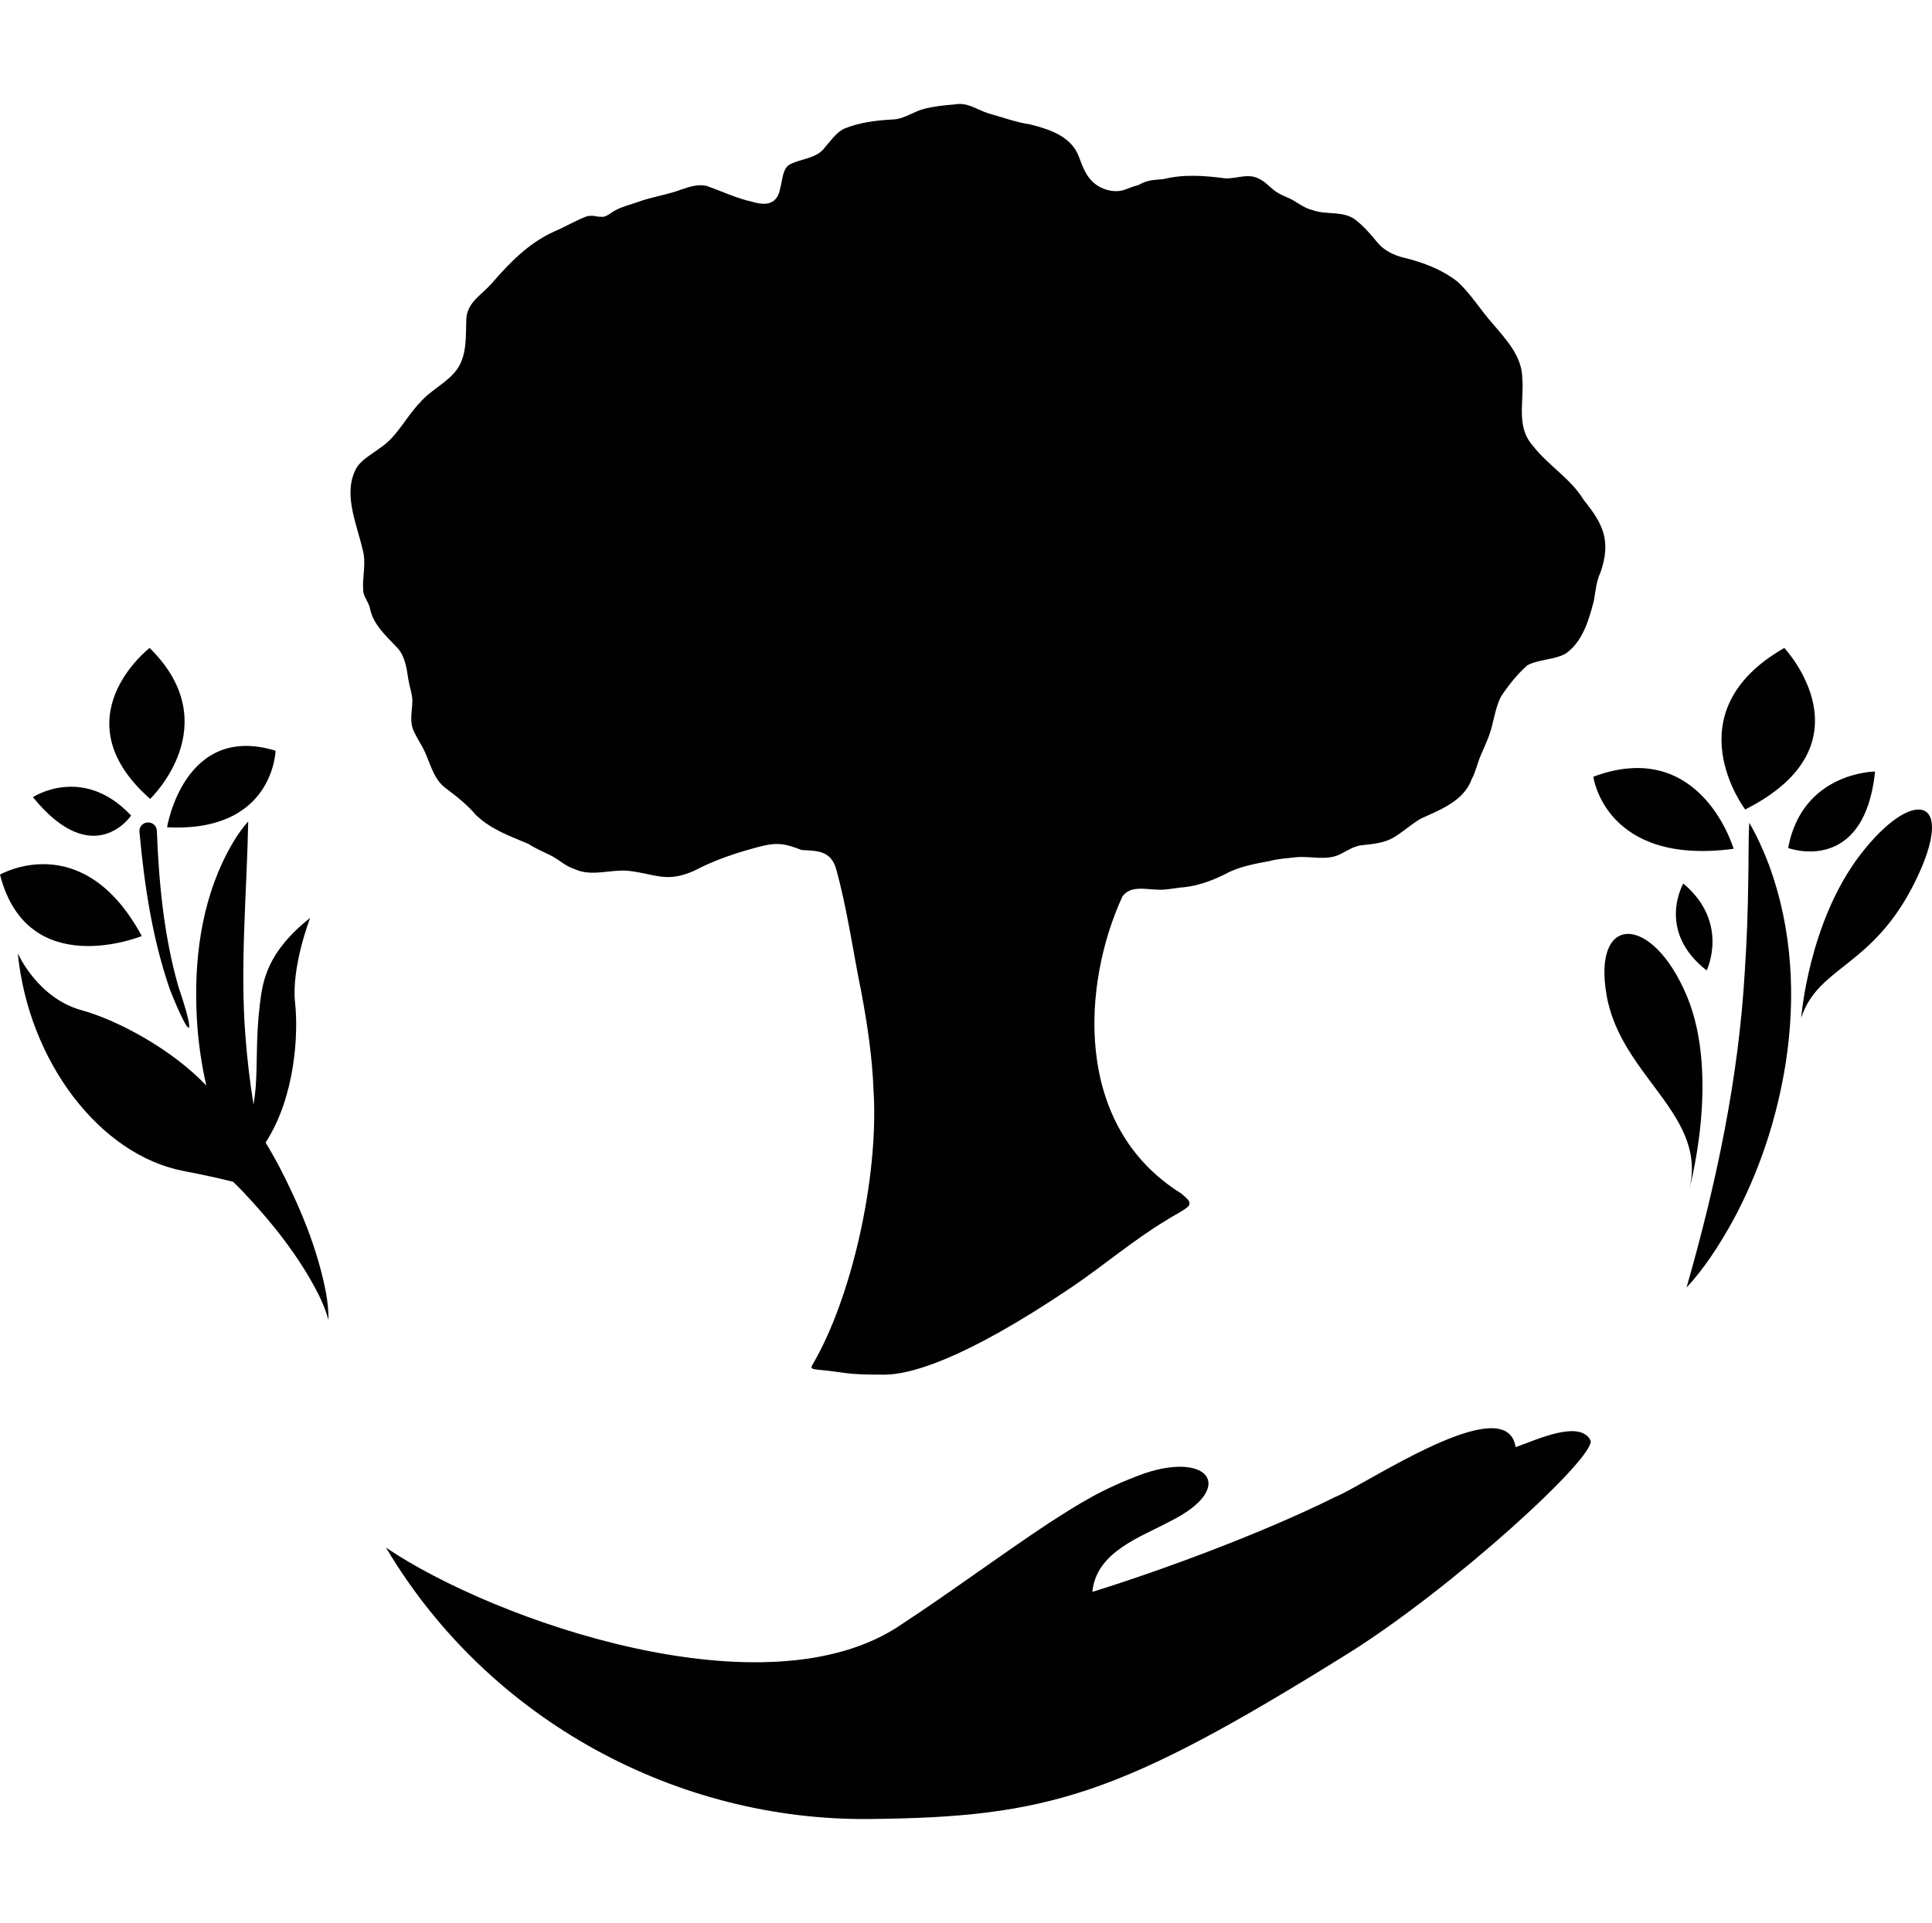
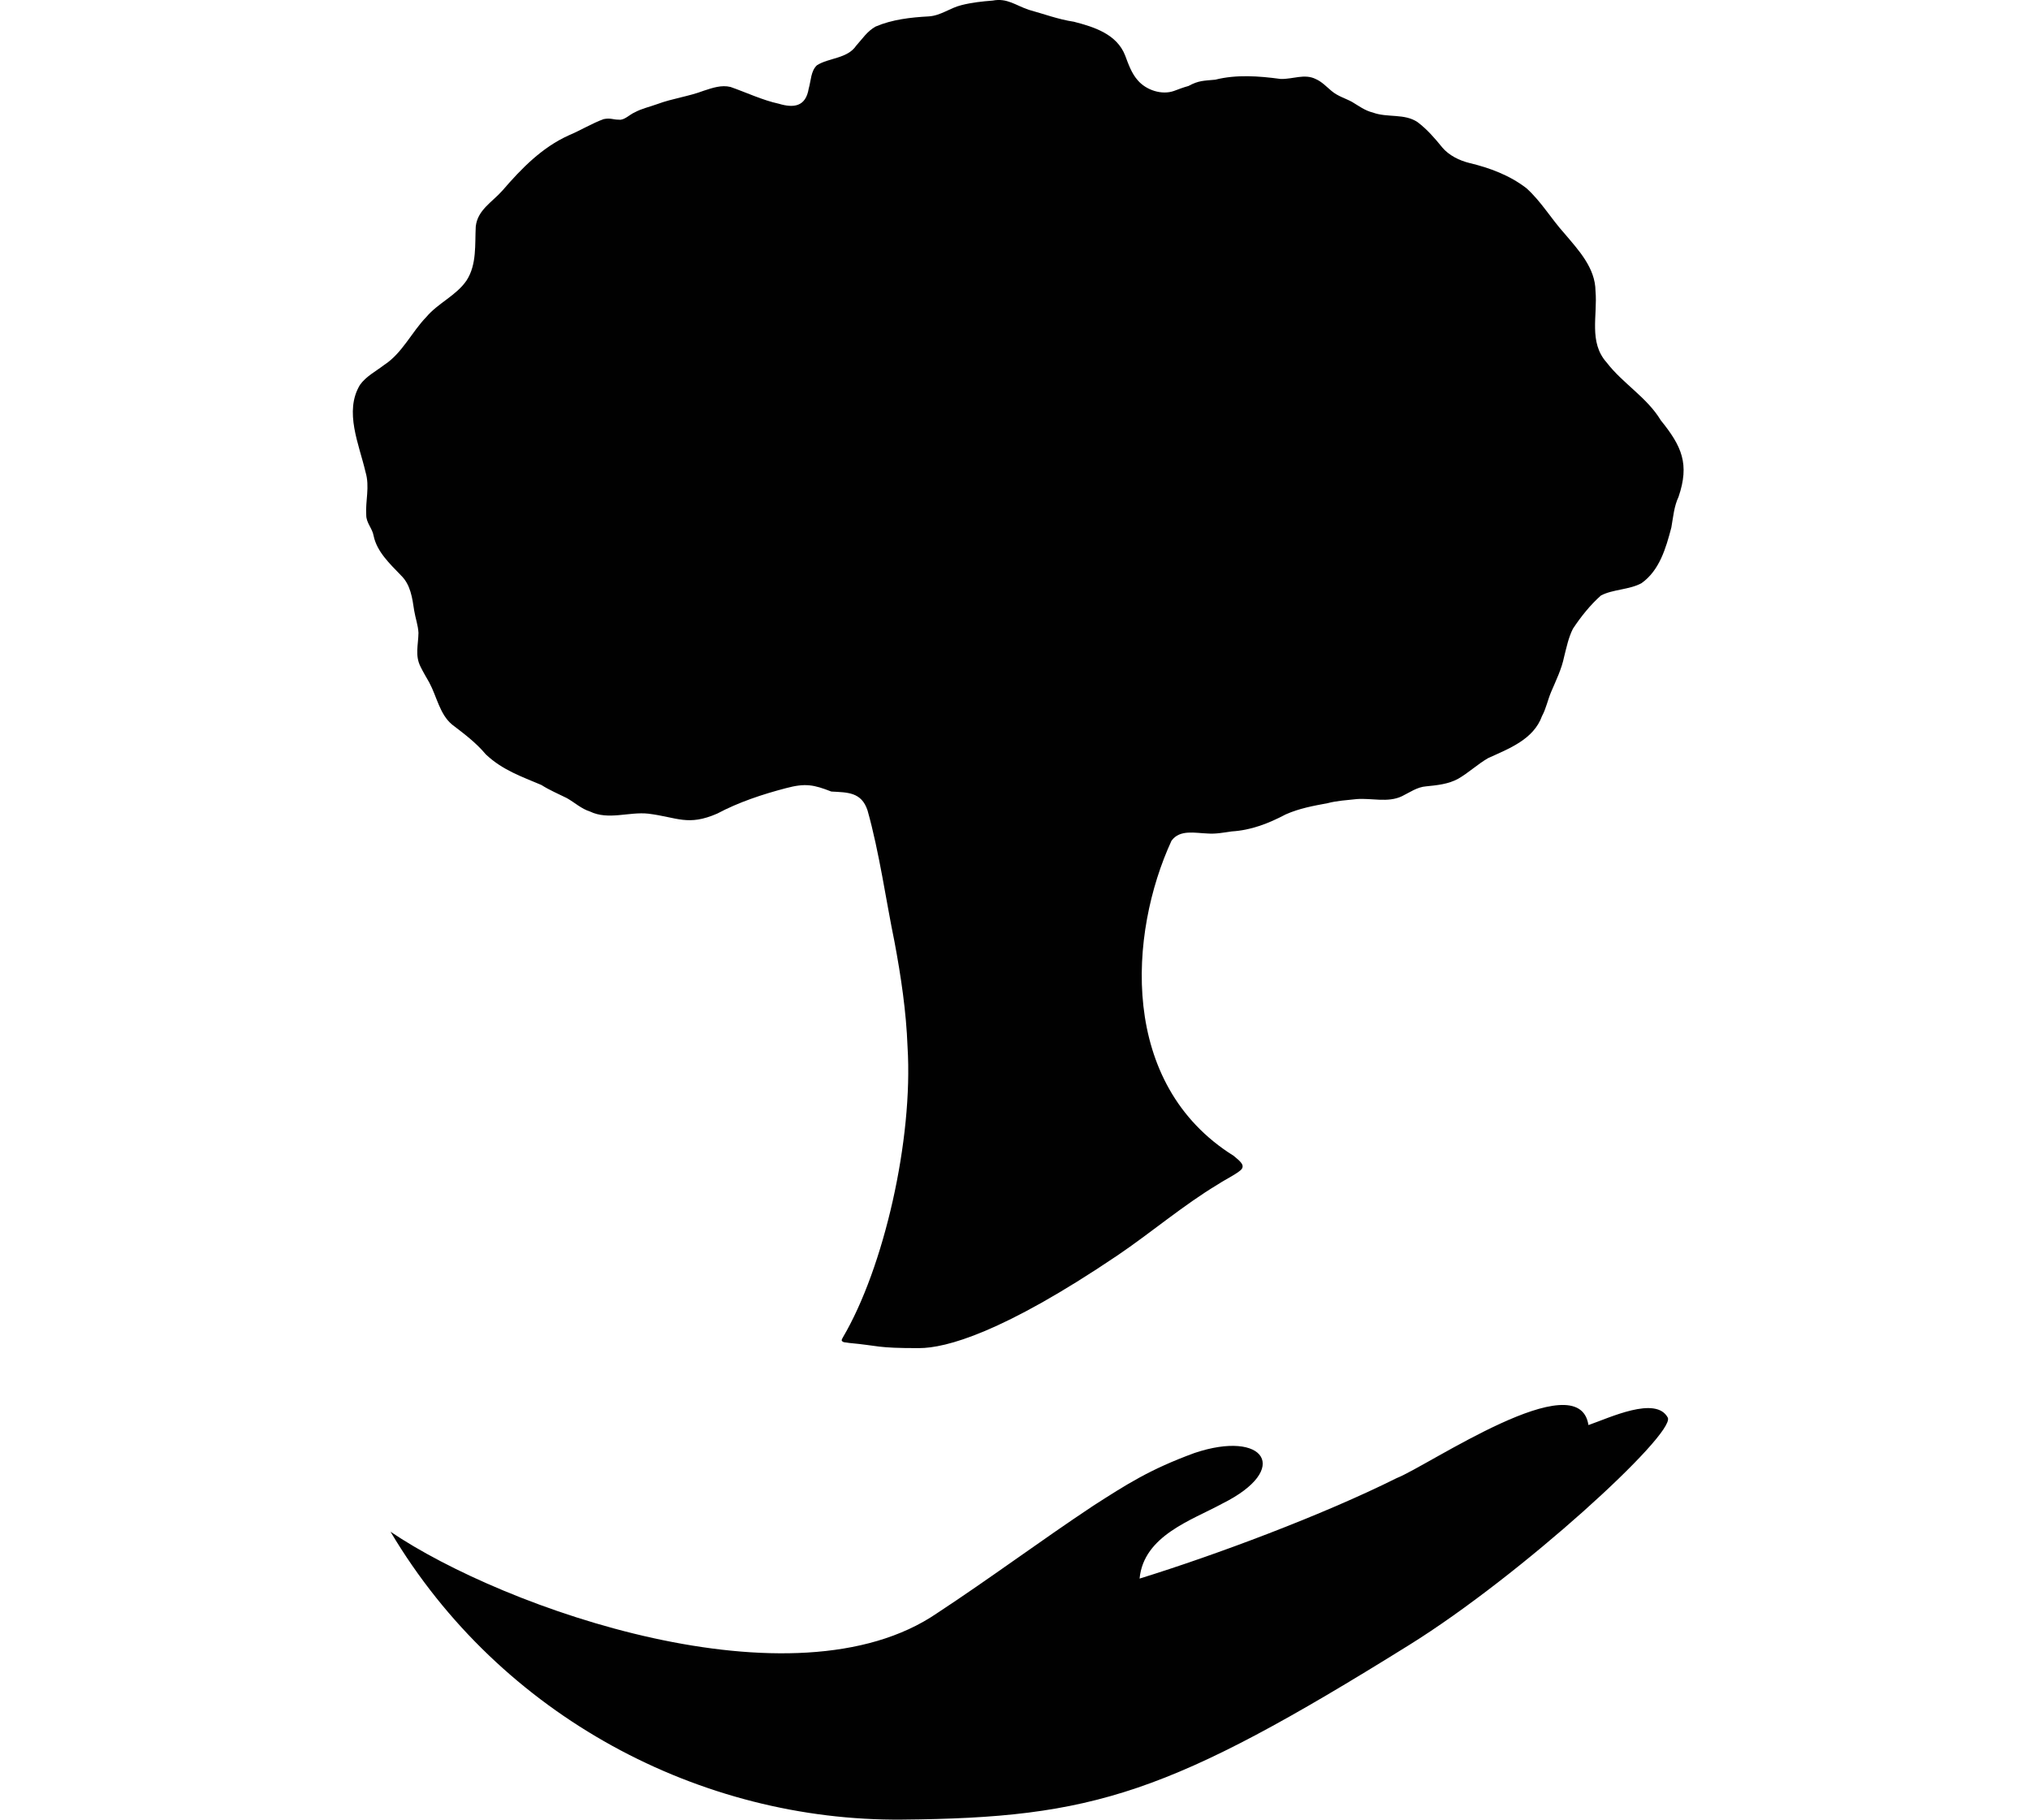
- <svg xmlns="http://www.w3.org/2000/svg" id="edited" viewBox="0 0 1624.28 1617.12">
+ <svg xmlns="http://www.w3.org/2000/svg" id="edited-complex_copy" viewBox="0 0 1812.39 1624.28">
  <defs>
    <style>.cls-1{fill:#010101;}</style>
  </defs>
  <g id="logo">
-     <path id="hand" class="cls-1" d="M1337.18,1211.18c-9.38-17.79-46.57.21-62.97,5.79-7.54-49.87-127.41,32.51-152.02,42.05-58.46,29.22-143.6,61.01-203.82,79.65,3.24-34.14,41.54-46.31,65.41-59.36,55.38-27.46,33.67-58.88-21.84-40.22-35.68,13.07-53.84,24.9-80.23,41.79-41.79,27.73-81.94,57.66-123.87,85.19-113.09,77.45-342.81-3.3-433.31-64.58,87.39,147.06,246.4,229.59,405.47,228.19,152.05-1.34,211.71-19.88,402.29-138.51,88.87-55.32,210.26-166.58,204.89-180Z" />
-     <g id="right_flower">
-       <path class="cls-1" d="M1457.49,713.79s-27.41-94.44-117.96-60.61c0,0,9.89,75.08,117.96,60.61Z" />
-       <path class="cls-1" d="M1576.41,648.82s-61.12.21-73.1,64.31c0,0,63.92,23.65,73.1-64.31Z" />
-       <path class="cls-1" d="M1500.12,544.89c-94.97,54.25-32.89,135.83-32.89,135.83,108.84-54.99,32.89-135.83,32.89-135.83Z" />
-       <path class="cls-1" d="M1418,837.15c-29.04-68.79-79.49-69.32-67.26,0,12.23,69.32,87.13,100.96,68.79,165.62,0,0,27.51-96.83-1.53-165.62Z" />
-       <path class="cls-1" d="M1415.19,742.99s-23.1,39.79,19.64,73.09c0,0,19.64-40.16-19.64-73.09Z" />
-       <path class="cls-1" d="M1470.63,691.95c-.82,16.92-.39,33.75-.87,50.63-.31,24.55-1.18,49.14-2.83,73.63-5.15,90.33-23.96,178.96-49.02,266.57,15.25-16.45,27.14-35.2,37.88-54.24,23.22-42.36,38.19-88.04,45.55-134.91,8.57-55.34,5.5-112.76-14.03-166.04-4.63-12.18-10-24.26-16.66-35.66Z" />
-       <path class="cls-1" d="M1564.24,718.45c-43.82,56.86-49.93,137.58-49.93,137.58,14.27-44.02,60.13-42.19,95.79-114.65,35.67-72.46-2.04-79.79-45.86-22.93Z" />
-     </g>
-     <g id="left_flower">
-       <path class="cls-1" d="M124.36,691.64c-.08,0-.15,0-.23,0-4.13.17-7.28,3.77-6.9,7.89,4.17,45.11,10.8,89.83,25.67,132.78,17.55,44.05,22.22,42,7.16-2.38-12.24-42.39-16.49-87.33-18.2-131.37-.15-3.99-3.52-7.09-7.51-6.92Z" />
-       <path class="cls-1" d="M126.21,671.83s65.5-62.15-.44-126.94c0,0-76.5,59.1.44,126.94Z" />
-       <path class="cls-1" d="M231.66,631.3c-77.04-23.61-91.19,64.39-91.19,64.39,89.68,4.64,91.19-64.39,91.19-64.39Z" />
-       <path class="cls-1" d="M110.24,685.82c-40.7-43.2-82.57-15.46-82.57-15.46,50.89,62.6,82.57,15.46,82.57,15.46Z" />
-       <path class="cls-1" d="M119.21,787.16C69.53,695.21,0,735.5,0,735.5c23.17,90.87,119.21,51.66,119.21,51.66Z" />
-       <path class="cls-1" d="M234.12,979.77c-3.52-6.34-6.98-12.75-10.84-18.93,25.27-38.99,27.58-92.46,24.83-117.27-3.37-30.38,12.65-71.68,12.65-71.68-36.27,28.68-39.9,53.21-42.18,71.68-3.64,29.54-2.02,50.4-3.64,70.99-.31,3.94-.96,8.93-1.8,14.42-3.05-19.25-5.41-38.72-6.82-57.99-4.64-59.27,1.22-120.68,2.37-180.21-9.16,10.21-15.85,22.33-21.72,34.62-20.06,43.25-24.48,92.02-20.94,139.12,1.31,16.2,3.78,32.42,7.42,48.37-28.16-29.74-73.23-54.6-105.01-63.4-37.15-10.28-53.48-47.85-53.48-47.85,9.01,91.05,69,169.56,139.22,183.07,17.33,3.33,31,6.39,41.78,9.1,2.61,2.51,5.21,5.12,7.78,7.77,24.81,26.23,48.13,55.27,64.45,87.79,3.2,6.62,6.02,13.46,7.98,20.69.1-7.49-.74-15.09-2.04-22.59-7.2-37.87-22.27-73.49-40-107.7Z" />
-     </g>
-     <path class="cls-1" d="M332.69,543.35c7.76,7.35,9.1,17.95,10.65,28.16.95,5.84,3.09,11.63,3.37,17.52-.12,9.47-2.93,18.09,1.71,26.97,1.98,4.13,4.61,8.39,6.89,12.49,5.93,11.02,8.26,25.1,17.96,33.19,9.59,7.4,18.74,14.06,26.84,23.7,13.04,12.37,28.37,17.61,44.04,24.25,6.22,4,13.41,7.03,20.09,10.36,6.16,3.44,11.55,8.54,18.44,10.69,14.68,7.06,30.9,0,46.34,1.71,22.84,2.84,31.25,10.09,54.58-.1,16.75-8.94,35.87-15.3,54.41-20.13,15.47-4.15,22.09-2.73,35.98,2.67,12.73.74,23.88.26,28.7,14.94,9.29,32.75,14.9,72.89,21.34,103.92,5.16,27.48,9.35,55.52,10.38,83.33,4.58,73.74-18.79,175.52-51.36,230.66-.41.81-.9,1.58-.84,2.34,1.07,1.76,2.97,1.28,6.04,1.9,23.77,2.17,20.98,4.15,55.37,4.09,21.18-.04,66.06-11.94,157.17-73.44,26.36-17.79,52.41-40.01,79.82-56.44,5.49-3.68,16.69-9.1,18.83-12.22,2-3.23-1.07-5.85-6.49-10.33-91.18-56.89-83.17-176.25-49.29-249.72,6.63-9.18,18.8-6.06,28.62-5.76,6.48.52,12.84-.75,19.17-1.64,15.41-.96,29.19-6.32,42.8-13.51,10.87-4.81,21.71-6.74,33.22-8.89,7.22-1.94,15.4-2.38,23-3.24,11.66-.94,24.79,3.08,35.92-2.3,6.13-3,12.14-7.31,19.12-7.81,8.53-.87,17.76-1.72,25.53-6.07,7.68-4.38,15.65-11.72,23.56-16.26,16.71-7.64,36.05-14.79,42.8-33.35,3.3-6.15,4.44-12.54,7.3-19.33,3.86-9.05,8.28-18.04,10.24-27.73,1.98-7.75,3.42-15.09,6.94-22.13,6.16-9.39,14.06-19.25,22.26-26.42,9.26-4.9,22.54-4.52,32.09-9.72,14.32-10.09,19.42-27.88,23.69-44.12,1.53-8.56,2.1-16.64,5.74-24.41,8.79-25.92,2.64-39.95-14.05-60.54-11-18.28-30.11-29.14-42.91-45.83-14.51-16.17-7.14-37.27-8.89-56.69-.13-18.42-13.57-32.57-24.6-45.63-10.46-11.57-18.43-25.3-30.07-35.81-13.37-10.35-29.39-16.26-45.27-20.05-7.81-1.91-16.19-5.95-21.58-12.36-5.8-7.19-12.01-14.33-19.39-19.93-10.42-7.22-24.14-3.41-35.66-7.73-6.26-1.51-11.13-5.24-16.49-8.43-5.36-2.9-11.2-4.4-16.26-8.69-3.97-3.32-7.65-7.28-12.4-9.36-8.96-4.56-18.35.23-28.01-.12-17.08-2.32-35.01-3.64-51.71.59-9.19.89-13.1.55-21.28,5.01-3.87,1.04-7.51,2.42-11.44,3.91-9.63,3.45-22.08-.62-28.74-8.43-4.89-5.47-7.42-12.83-9.98-19.62-6.55-16.95-24.56-22.67-40.66-26.8-12.18-1.81-23.9-6.19-35.7-9.45-10.58-3.53-17.2-9.54-28.69-7.31-8.05.58-16.65,1.56-24.55,3.55-9.23,2.2-16.43,8.34-26,8.97-14.4.77-29.15,2.46-42.19,8.05-6.65,3.67-10.46,9.67-15.47,15.23-7,10.31-21.7,9.48-31.07,15.46-4.86,4.54-4.64,11.9-6.54,18.58-2.37,14.36-11.98,15.43-23.67,11.92-12.79-2.74-25.89-8.97-38.31-13.3-7.19-1.76-14.25.71-21.21,2.99-11.79,4.51-24.82,6.12-36.71,10.56-6.1,2.21-12.67,3.66-17.95,6.55-3.96,1.64-8.49,6.59-12.61,5.83-4.45.12-6.5-1.57-12.1-.43-9.04,3.28-18.55,9.06-27.61,12.85-21.21,9.56-37.36,26.08-52.49,43.62-8.29,9.42-19.81,15.44-21.28,28.63-.76,14.33.92,30.01-7.23,42.71-8.15,12.05-22.62,17.92-31.96,29.03-11.62,11.97-19.12,28.72-33.35,37.96-6.75,5.2-14.37,9.01-19.28,15.89-12.71,21.08-.65,47.09,4.42,68.99,3.52,11.71-.19,23.14.59,34.11-.09,6.23,4.84,10.53,5.87,16.62,2.63,12.53,12.84,22.08,21.41,30.98l.11.11Z" />
+     <path id="hand" class="cls-1" d="M1489.07,1265.56c-10.56-20.03-52.45.24-70.91,6.52-8.49-56.17-143.49,36.61-171.2,47.35-65.84,32.9-161.72,68.71-229.54,89.7,3.65-38.44,46.78-52.16,73.66-66.84,62.36-30.93,37.92-66.31-24.6-45.29-40.18,14.72-60.64,28.04-90.35,47.07-47.06,31.23-92.28,64.93-139.5,95.94-127.36,87.23-386.06-3.71-487.98-72.73,98.42,165.61,277.5,258.57,456.63,256.99,171.24-1.51,238.42-22.39,453.05-155.99,100.09-62.3,236.79-187.6,230.74-202.71Z" />
+     <path class="cls-1" d="M357.82,513.46c8.74,8.28,10.25,20.21,11.99,31.71,1.07,6.58,3.48,13.1,3.8,19.73-.14,10.67-3.3,20.37,1.92,30.37,2.23,4.66,5.19,9.44,7.76,14.06,6.67,12.41,9.31,28.27,20.23,37.38,10.81,8.33,21.11,15.84,30.23,26.69,14.69,13.93,31.95,19.83,49.6,27.31,7.01,4.5,15.1,7.92,22.63,11.66,6.93,3.87,13.01,9.61,20.77,12.04,16.53,7.95,34.8,0,52.18,1.93,25.73,3.2,35.19,11.36,61.47-.11,18.86-10.07,40.4-17.23,61.28-22.67,17.42-4.67,24.88-3.08,40.52,3.01,14.34.83,26.89.29,32.33,16.82,10.46,36.89,16.78,82.08,24.03,117.03,5.81,30.94,10.53,62.52,11.69,93.84,5.16,83.05-21.16,197.67-57.84,259.77-.46.91-1.01,1.78-.94,2.64,1.21,1.98,3.35,1.44,6.8,2.13,26.77,2.44,23.63,4.67,62.35,4.6,23.85-.04,74.39-13.45,177-82.71,29.68-20.04,59.02-45.06,89.9-63.56,6.19-4.15,18.8-10.25,21.2-13.76,2.26-3.64-1.21-6.59-7.31-11.63-102.69-64.07-93.66-198.49-55.51-281.23,7.46-10.34,21.18-6.82,32.23-6.49,7.3.58,14.46-.85,21.59-1.85,17.36-1.08,32.87-7.12,48.2-15.21,12.24-5.41,24.45-7.59,37.41-10.01,8.14-2.19,17.34-2.69,25.91-3.64,13.13-1.06,27.92,3.46,40.45-2.58,6.9-3.38,13.67-8.24,21.53-8.79,9.61-.97,20-1.94,28.75-6.84,8.65-4.93,17.62-13.2,26.54-18.32,18.82-8.61,40.6-16.65,48.2-37.56,3.72-6.93,5-14.12,8.22-21.77,4.35-10.19,9.33-20.31,11.53-31.22,2.23-8.73,3.86-16.99,7.82-24.92,6.94-10.58,15.84-21.68,25.07-29.75,10.42-5.52,25.38-5.09,36.14-10.95,16.13-11.36,21.87-31.4,26.68-49.68,1.72-9.63,2.36-18.74,6.46-27.49,9.9-29.19,2.97-44.99-15.82-68.18-12.39-20.58-33.91-32.82-48.33-51.61-16.34-18.21-8.04-41.97-10.01-63.84-.15-20.74-15.28-36.68-27.7-51.39-11.78-13.03-20.75-28.49-33.86-40.33-15.05-11.66-33.1-18.32-50.98-22.58-8.8-2.15-18.24-6.7-24.3-13.92-6.53-8.1-13.53-16.13-21.83-22.44-11.73-8.13-27.19-3.84-40.16-8.71-7.05-1.7-12.53-5.91-18.57-9.5-6.03-3.27-12.61-4.96-18.31-9.79-4.47-3.73-8.62-8.2-13.96-10.54-10.09-5.13-20.66.25-31.55-.14-19.24-2.61-39.43-4.1-58.24.66-10.35,1.01-14.75.62-23.97,5.64-4.36,1.17-8.45,2.73-12.88,4.4-10.85,3.89-24.87-.69-32.37-9.49-5.51-6.16-8.36-14.45-11.24-22.1-7.37-19.08-27.66-25.53-45.79-30.18-13.72-2.04-26.91-6.97-40.21-10.64-11.91-3.98-19.37-10.74-32.31-8.23-9.07.66-18.76,1.76-27.65,4-10.39,2.48-18.51,9.39-29.29,10.1-16.22.86-32.82,2.77-47.52,9.06-7.49,4.13-11.78,10.89-17.42,17.15-7.88,11.61-24.44,10.68-34.99,17.41-5.48,5.11-5.23,13.41-7.37,20.93-2.67,16.17-13.5,17.38-26.66,13.42-14.4-3.09-29.16-10.1-43.14-14.98-8.1-1.98-16.04.8-23.89,3.36-13.28,5.08-27.96,6.9-41.34,11.89-6.87,2.49-14.27,4.12-20.21,7.38-4.46,1.85-9.56,7.42-14.21,6.56-5.01.14-7.31-1.77-13.63-.48-10.18,3.7-20.9,10.2-31.09,14.47-23.89,10.77-42.07,29.38-59.11,49.13-9.34,10.61-22.31,17.38-23.96,32.24-.86,16.13,1.04,33.8-8.15,48.1-9.18,13.57-25.48,20.18-35.99,32.69-13.09,13.48-21.53,32.35-37.56,42.75-7.6,5.85-16.19,10.14-21.71,17.9-14.31,23.74-.73,53.03,4.98,77.69,3.97,13.19-.22,26.06.66,38.41-.1,7.01,5.45,11.85,6.61,18.71,2.96,14.12,14.46,24.86,24.11,34.89l.12.12Z" />
  </g>
</svg>
